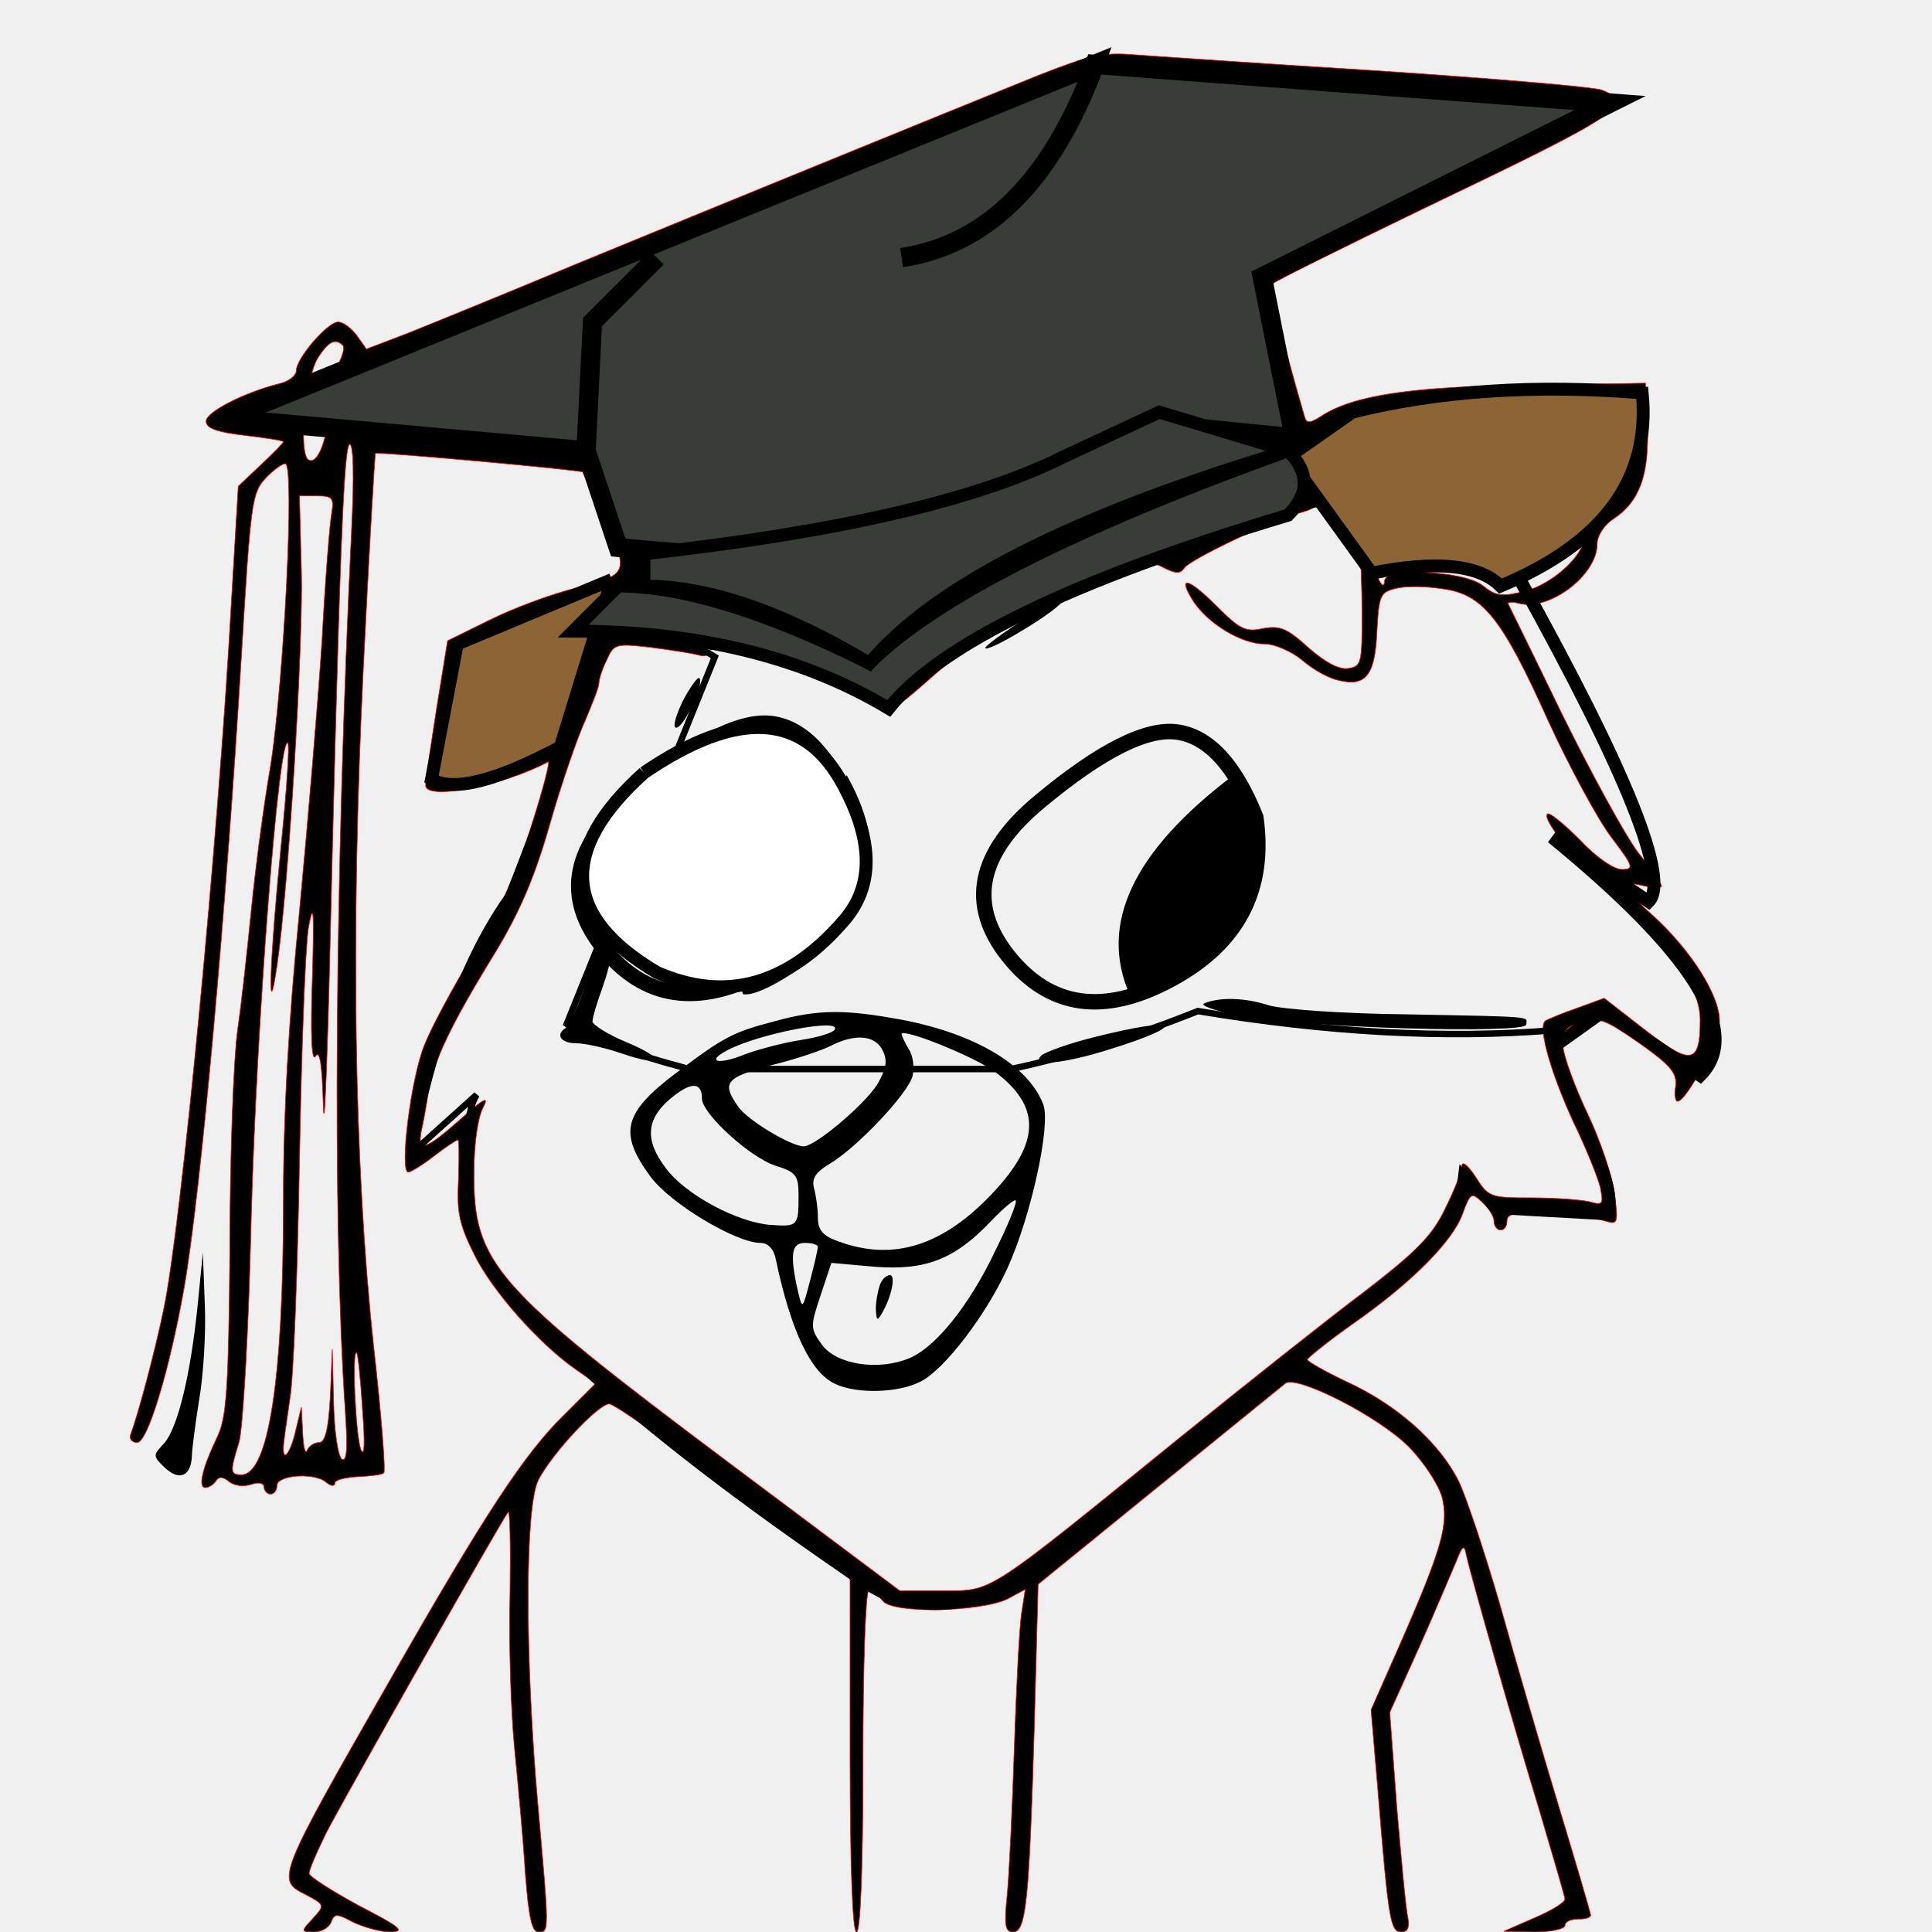
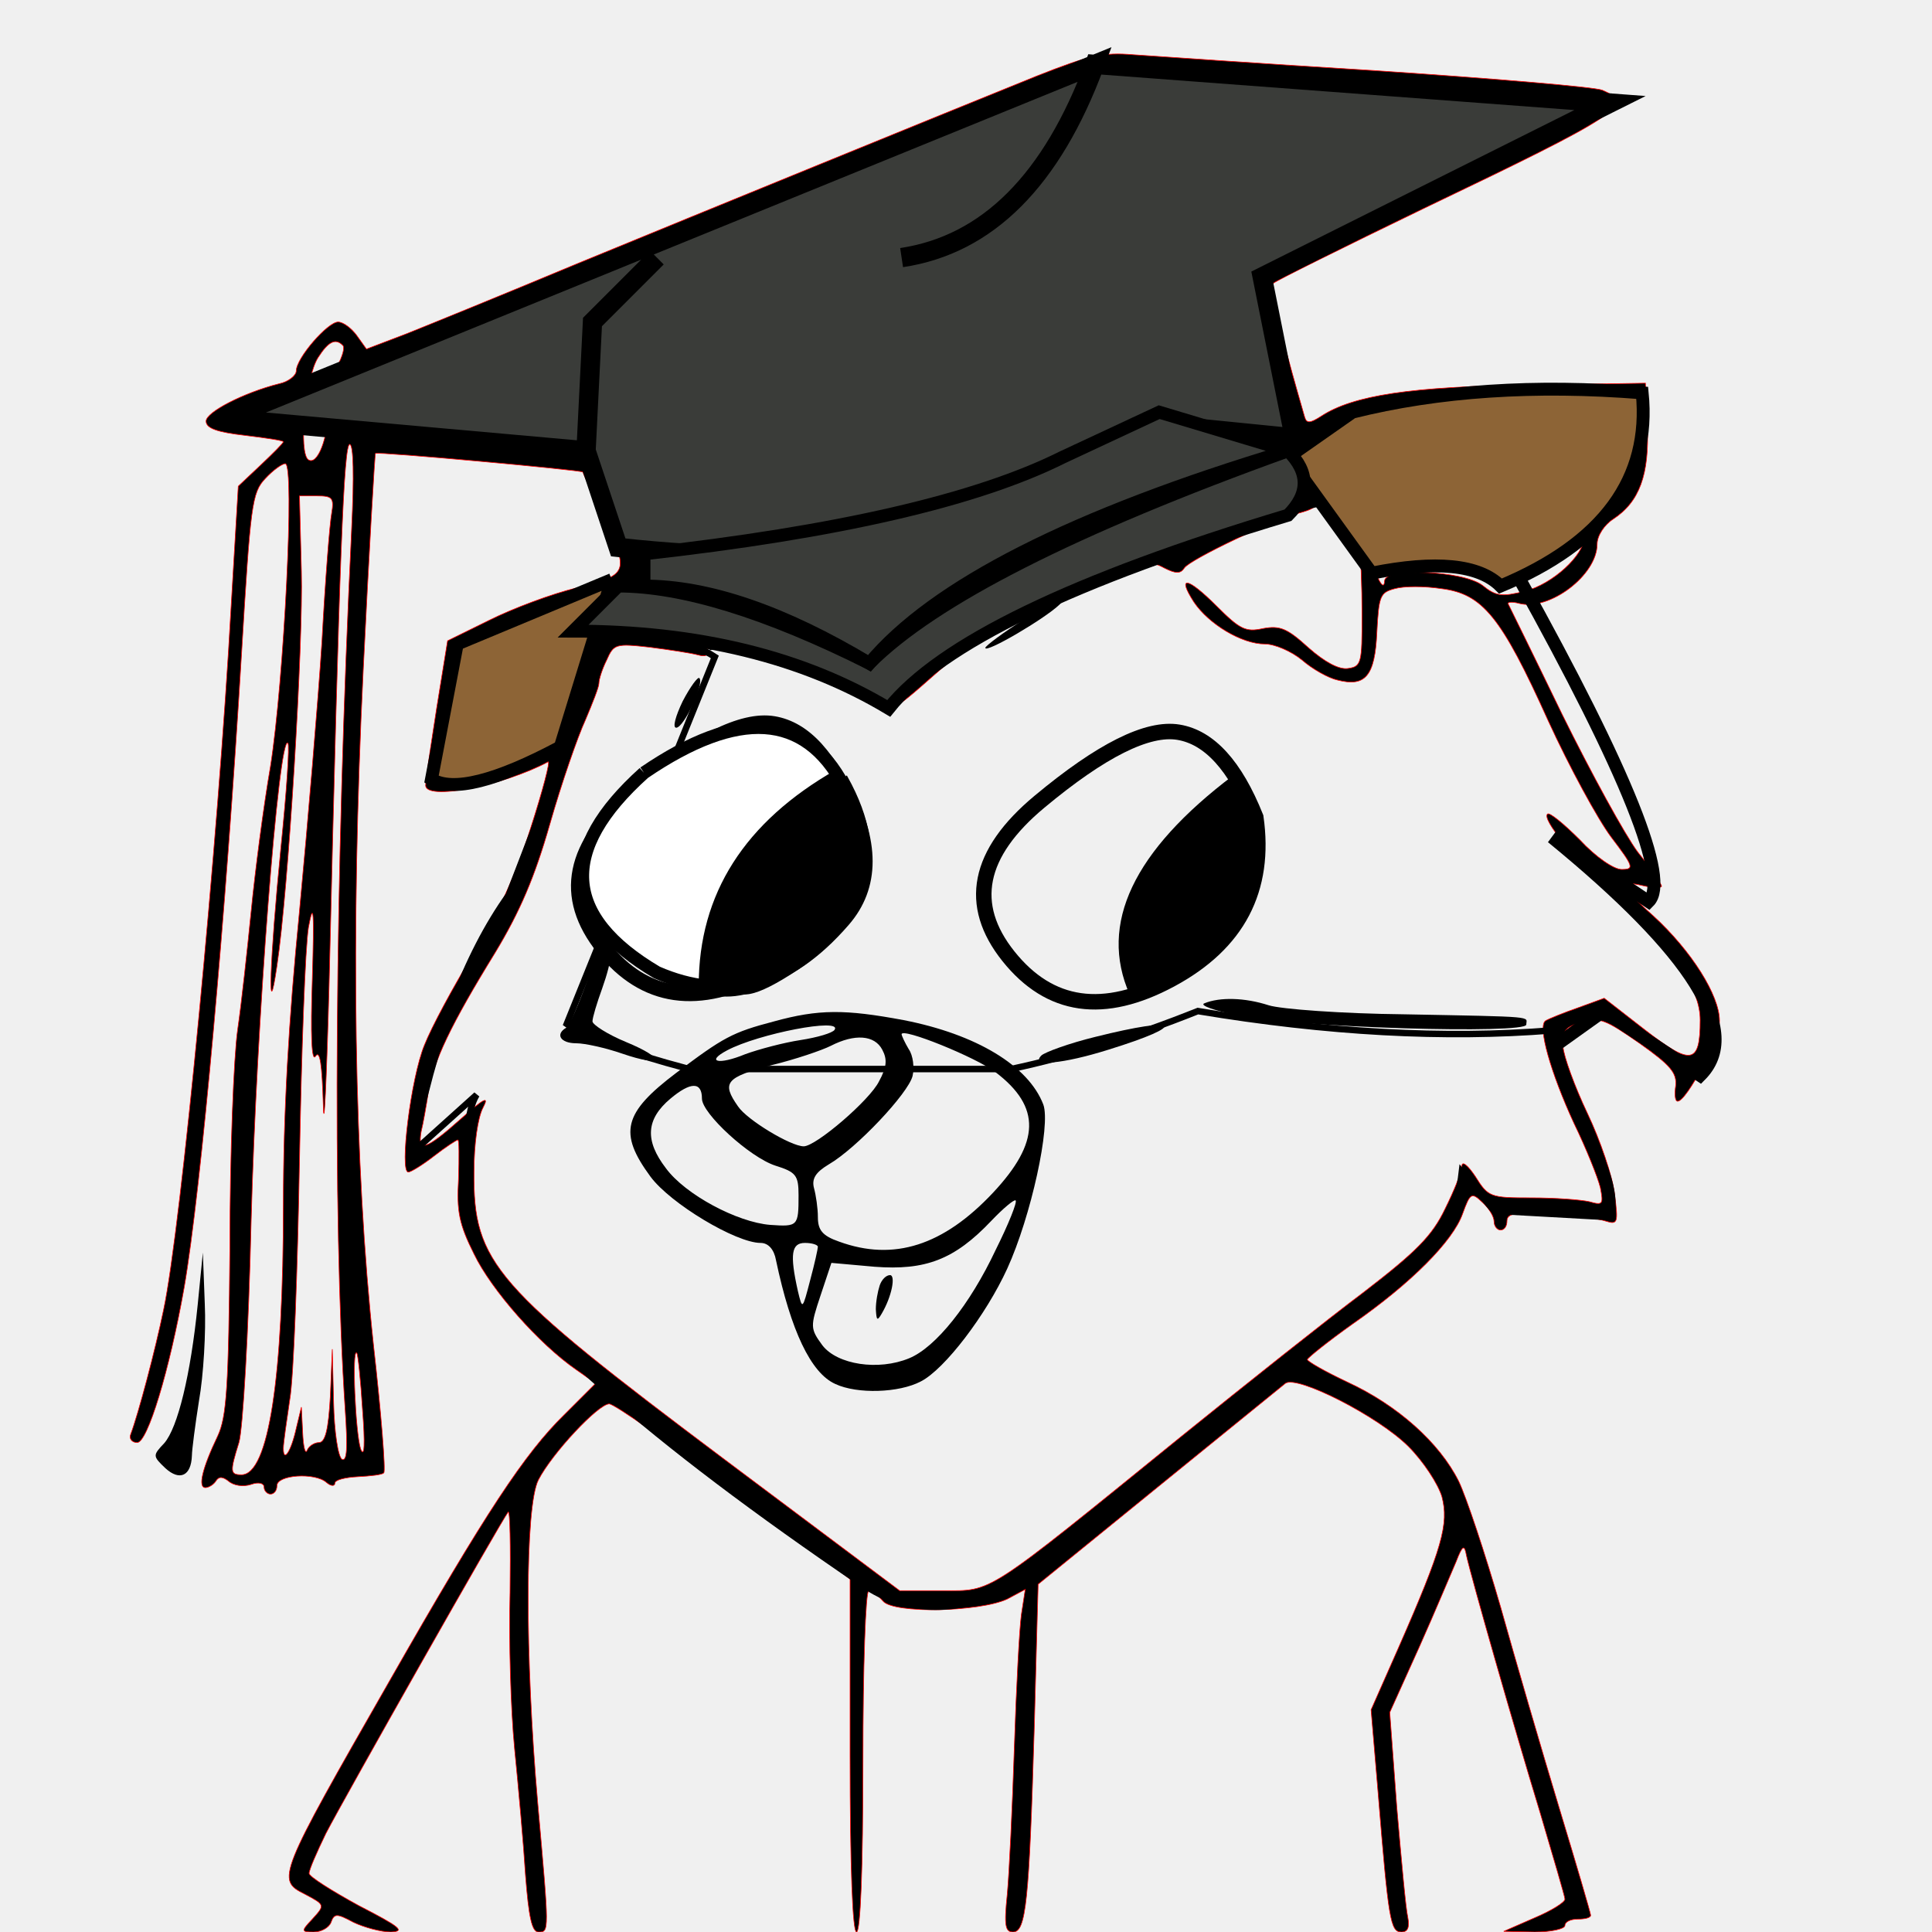
<svg xmlns="http://www.w3.org/2000/svg" version="1.0" width="300pt" height="300pt" viewBox="0 0 300 300" preserveAspectRatio="xMidYMid meet">
  <g transform="translate(0,300) scale(0.1,-0.1)" fill="#000000" stroke="none">
    <path stroke="red" d="M1610 2882 c-163 -66 -506 -206 -715 -292 -110 -46 -228 -94 -263 -108 l-63 -24 -15 21 c-8 11 -21 21 -29 21 -16 0 -65 -56 -65 -76 0 -7 -12 -17 -27 -20 -55 -14 -113 -44 -113 -58 0 -11 17 -17 60 -22 33 -4 60 -8 60 -10 0 -2 -16 -18 -35 -36 l-35 -33 -11 -185 c-20 -362 -78 -968 -105 -1094 -13 -63 -39 -161 -51 -193 -3 -7 2 -13 10 -13 16 0 50 111 73 241 26 150 65 583 89 983 14 232 16 251 37 273 12 13 26 23 31 23 15 0 -2 -337 -23 -470 -11 -63 -24 -164 -30 -225 -6 -60 -15 -143 -21 -184 -6 -41 -12 -192 -12 -335 -2 -221 -5 -266 -19 -296 -24 -50 -31 -80 -19 -80 5 0 13 5 16 10 5 8 11 7 20 0 8 -7 23 -9 35 -5 11 4 20 2 20 -4 0 -6 5 -11 10 -11 6 0 10 6 10 13 0 17 59 21 77 5 7 -6 13 -6 13 -1 0 5 16 9 36 10 19 1 38 3 40 6 3 3 -4 92 -16 198 -30 279 -36 638 -16 1048 9 184 18 336 19 337 3 3 321 -26 322 -29 0 -1 14 -31 30 -66 43 -91 42 -93 -40 -114 -38 -9 -99 -32 -135 -50 l-65 -32 -17 -105 c-9 -58 -17 -111 -17 -119 -2 -25 121 -1 190 36 4 2 -8 -44 -27 -103 -23 -73 -52 -136 -90 -197 -30 -49 -64 -112 -75 -140 -21 -51 -39 -197 -25 -197 4 0 22 11 40 25 18 14 35 25 37 25 2 0 2 -27 1 -61 -3 -50 1 -70 24 -116 27 -56 101 -140 159 -180 l30 -21 -49 -49 c-61 -60 -121 -150 -271 -413 -174 -304 -176 -309 -132 -331 32 -17 32 -17 12 -39 -18 -19 -17 -20 2 -20 12 0 24 7 27 15 5 14 9 14 35 0 17 -8 43 -15 58 -15 23 1 14 8 -50 41 -42 23 -77 45 -77 50 0 6 12 33 26 62 29 56 273 487 283 499 3 4 4 -52 3 -125 -2 -73 1 -181 7 -242 6 -60 14 -149 17 -197 5 -65 10 -88 20 -88 17 0 17 -2 -1 200 -20 228 -20 461 1 502 21 41 93 118 110 118 8 0 95 -61 194 -136 l180 -136 0 -274 c0 -176 4 -274 10 -274 6 0 10 95 10 265 0 146 4 265 9 265 5 0 14 -7 22 -16 16 -20 150 -17 193 3 l28 15 -6 -39 c-3 -21 -8 -114 -11 -208 -3 -93 -8 -196 -11 -227 -5 -48 -3 -58 9 -58 20 0 25 45 33 317 l6 223 187 152 c102 83 191 155 197 160 18 13 144 -51 191 -98 23 -23 46 -58 52 -78 11 -42 1 -79 -68 -236 l-42 -95 11 -130 c16 -196 19 -215 36 -215 10 0 13 7 10 23 -3 12 -10 89 -17 170 l-11 148 46 102 c25 56 50 116 57 132 10 26 13 27 16 10 8 -36 74 -267 114 -398 21 -71 39 -132 39 -136 0 -5 -21 -18 -47 -29 l-48 -21 48 -1 c26 0 47 5 47 10 0 6 9 10 20 10 11 0 20 2 20 6 0 3 -22 78 -49 167 -27 89 -68 230 -91 312 -24 83 -53 170 -65 195 -30 60 -95 118 -173 154 -34 16 -62 32 -62 35 1 3 32 28 70 55 92 64 156 129 171 171 12 33 14 34 31 18 10 -9 18 -22 18 -30 0 -7 5 -13 10 -13 6 0 10 6 10 14 0 12 13 14 67 11 36 -3 75 -7 86 -11 19 -6 20 -3 14 42 -3 27 -22 83 -42 125 -20 42 -37 89 -38 104 -2 24 3 30 29 38 27 8 37 4 90 -33 48 -34 58 -46 56 -66 -2 -13 -1 -24 3 -24 14 0 65 97 65 125 0 39 -43 108 -103 163 -26 23 -47 45 -47 48 0 3 14 3 30 -1 17 -4 30 -4 30 -1 0 3 -16 27 -37 53 -20 27 -72 122 -117 213 -44 91 -82 168 -84 172 -2 3 6 4 17 1 47 -12 121 44 121 92 0 13 11 30 25 39 41 27 56 69 53 144 l-3 67 -180 -3 c-183 -2 -274 -16 -323 -48 -17 -11 -23 -12 -26 -2 -2 7 -16 55 -30 107 -15 52 -24 97 -19 101 4 4 109 56 233 116 305 146 330 162 278 184 -13 5 -169 18 -348 30 -179 11 -350 23 -380 25 -47 4 -69 -1 -150 -33z m67 -84 c-56 -79 -81 -102 -187 -172 -47 -31 -81 -56 -76 -56 4 0 36 13 71 30 77 37 149 100 217 192 l52 70 65 -6 c37 -3 111 -9 166 -12 348 -23 439 -31 420 -39 -11 -4 -120 -57 -242 -116 -170 -82 -223 -112 -223 -126 0 -10 14 -63 30 -118 16 -55 30 -103 30 -107 0 -4 -51 -8 -112 -10 -113 -4 -113 -4 -283 -72 -154 -61 -183 -69 -305 -86 -74 -10 -172 -21 -217 -25 l-81 -7 -35 75 c-19 41 -38 77 -43 80 -5 3 -9 46 -8 96 l1 90 39 44 c21 24 55 51 74 59 19 9 172 71 340 138 168 68 314 129 324 136 35 24 30 6 -17 -58z m-747 -275 c-51 -45 -52 -47 -45 -89 3 -25 1 -61 -6 -85 l-13 -41 -60 5 c-34 4 -100 9 -148 13 l-88 7 0 28 c0 34 2 35 195 114 77 31 156 65 175 76 19 10 37 18 39 19 2 0 -20 -21 -49 -47z m-398 -59 c4 -3 0 -17 -8 -32 -8 -15 -14 -44 -14 -64 0 -48 -17 -91 -31 -82 -16 10 -5 128 15 159 16 25 27 30 38 19z m36 -48 c-12 -9 -18 -27 -18 -52 0 -22 -4 -34 -9 -28 -14 15 -1 82 18 87 26 7 27 7 9 -7z m1967 -87 c0 -70 -22 -104 -83 -131 -39 -18 -56 -20 -121 -13 -42 5 -110 8 -151 9 l-75 1 5 -35 c3 -19 5 -71 5 -115 0 -75 -1 -80 -22 -83 -14 -2 -36 10 -61 32 -33 30 -44 35 -71 30 -27 -6 -36 -1 -72 35 -45 45 -62 48 -35 6 23 -34 74 -65 110 -65 15 0 41 -11 58 -25 16 -14 41 -28 55 -31 43 -11 58 6 61 74 3 57 5 62 28 68 14 4 46 4 72 0 64 -8 93 -43 166 -205 33 -72 77 -153 98 -181 35 -46 36 -50 16 -50 -12 0 -40 19 -65 46 -25 25 -47 43 -50 40 -9 -8 40 -68 104 -128 96 -91 133 -144 133 -192 0 -69 -14 -71 -86 -15 l-63 49 -41 -15 c-23 -8 -45 -17 -50 -20 -13 -8 8 -81 44 -159 19 -39 37 -84 41 -100 5 -26 4 -28 -17 -22 -13 3 -53 6 -90 6 -64 0 -67 1 -87 33 -12 18 -21 25 -21 16 0 -8 -12 -38 -26 -66 -20 -42 -45 -67 -127 -130 -56 -42 -183 -143 -282 -223 -308 -250 -293 -240 -371 -240 l-67 0 -271 203 c-360 270 -391 306 -390 447 0 44 6 85 14 100 10 19 2 15 -35 -18 -54 -48 -67 -52 -61 -19 3 12 8 40 11 61 8 48 35 105 104 217 38 63 61 116 85 200 18 63 43 135 55 161 11 26 21 51 21 57 0 6 5 22 12 36 11 25 14 26 67 20 31 -4 64 -9 75 -12 11 -3 16 -1 12 5 -4 6 9 8 36 5 91 -10 140 -26 191 -64 58 -44 49 -46 139 33 71 61 213 149 224 138 5 -5 28 -1 54 11 37 17 48 18 68 7 18 -9 25 -9 31 0 8 13 142 77 184 87 21 6 27 13 27 36 0 17 -8 33 -20 42 -16 11 -18 16 -8 24 24 19 93 51 128 58 36 8 290 23 350 21 l35 -1 0 -56z m-1989 -151 c-26 -536 -30 -1071 -10 -1367 4 -59 3 -81 -5 -77 -6 4 -12 42 -13 89 l-2 82 -3 -72 c-3 -54 -8 -73 -18 -73 -7 0 -16 -6 -18 -12 -3 -7 -6 5 -7 27 l-2 40 -8 -33 c-8 -36 -20 -54 -20 -31 0 8 5 42 10 76 6 34 12 201 15 370 3 169 9 333 14 363 8 43 9 26 6 -80 -3 -88 -1 -130 5 -120 7 10 10 -13 12 -75 1 -49 5 34 9 185 16 672 23 840 32 840 6 0 7 -49 3 -132z m1441 115 c-4 -3 -49 -17 -99 -30 -125 -31 -370 -153 -460 -227 l-67 -56 -33 20 c-44 25 -191 67 -267 76 -42 4 -61 11 -61 20 0 10 14 14 48 14 26 0 126 11 222 24 161 22 186 28 318 80 78 30 155 62 170 70 19 11 59 15 131 16 57 0 101 -3 98 -7z m30 -56 c-3 -8 -18 -18 -34 -21 -15 -4 -57 -21 -92 -38 -41 -19 -66 -27 -73 -20 -6 6 -30 -1 -69 -19 -65 -32 -73 -34 -64 -19 25 41 -183 -82 -267 -158 -37 -34 -58 -38 -41 -9 48 84 406 266 608 309 25 6 39 -6 32 -25z m-1502 -34 c-3 -16 -10 -104 -15 -198 -6 -93 -22 -282 -35 -420 -17 -172 -25 -314 -25 -455 0 -270 -23 -420 -65 -420 -18 0 -18 5 -4 50 6 20 15 169 19 345 8 305 43 756 57 741 3 -2 -2 -76 -11 -164 -17 -171 -21 -285 -6 -182 18 119 41 501 38 613 l-3 117 27 0 c24 0 27 -3 23 -27z m1831 -39 c46 -4 79 -2 93 5 17 10 21 9 21 -3 0 -28 -49 -73 -92 -84 -36 -9 -45 -8 -66 9 -30 23 -152 28 -152 7 -1 -21 -17 13 -24 51 l-6 33 78 -6 c42 -3 109 -8 148 -12z m-1428 -111 c-42 -17 -54 -53 -18 -53 11 0 20 -2 20 -4 0 -11 -45 -123 -54 -135 -27 -35 -177 -81 -176 -53 1 4 6 45 13 92 12 80 15 85 46 104 48 28 151 65 181 65 21 0 19 -2 -12 -16z m182 -8 c134 -28 218 -56 242 -83 23 -25 14 -23 -32 8 -45 30 -163 52 -290 54 -120 1 -134 6 -70 24 50 14 66 14 150 -3z m-537 -1235 c4 -52 3 -75 -3 -60 -8 24 -14 158 -6 149 2 -2 6 -42 9 -89z" />
    <path d="M1593 2040 c-35 -22 -63 -43 -63 -46 0 -9 92 45 115 67 29 28 17 23 -52 -21z" />
    <path d="M1060 1911 c-11 -23 -16 -41 -10 -41 12 0 44 69 36 77 -2 3 -14 -13 -26 -36z" />
    <g id="right_eye">
      <path stroke="black" stroke-width="24" fill="none" d="M 1950 1731 q -48 120 -120 132 t -216 -108 t -48 -240 t 252 -36 t 132 252 z" />
      <path d="M 1915 1796 Q 1682 1620 1754 1456 Q 1773 1454 1815 1479 Q 2023 1603 1916 1794 z" />
    </g>
    <g id="left_eye">
      <path stroke="black" stroke-width="24" fill="none" d="M 1321 1744 q -48 120 -120 132 t -216 -108 t -48 -240 t 252 -36 t 132 252 z" />
      <path d="M 1315 1796 q -233 -176 -161 -340 q 19 -2 61 23 q 208 124 101 315 z" />
    </g>
    <path d="M911 1475 c-13 -36 -27 -68 -32 -71 -17 -10 -9 -24 16 -24 13 0 45 -7 71 -16 64 -22 69 -8 6 18 -29 12 -52 27 -52 32 0 6 7 29 15 51 16 45 19 75 7 75 -5 0 -19 -29 -31 -65z" />
    <path d="M1870 1442 c-8 -3 17 -12 55 -19 91 -19 445 -29 445 -14 0 13 20 12 -190 16 -96 1 -191 8 -210 14 -37 12 -76 13 -100 3z" />
    <path d="M1202 1414 c-65 -17 -79 -25 -152 -80 -82 -62 -90 -93 -40 -161 31 -42 133 -103 171 -103 12 0 21 -10 24 -27 23 -109 54 -175 92 -192 34 -16 99 -14 133 4 37 19 101 103 134 175 37 81 68 223 56 255 -23 60 -104 109 -217 131 -91 17 -132 17 -201 -2z m94 -13 c-3 -5 -27 -12 -53 -16 -26 -4 -64 -14 -86 -22 -41 -17 -62 -12 -28 6 49 26 179 51 167 32z m250 -66 c71 -54 69 -109 -4 -187 -77 -82 -154 -107 -239 -76 -26 9 -33 18 -33 38 0 14 -3 34 -6 45 -4 15 3 25 23 37 43 25 123 110 130 137 3 13 1 32 -6 42 -6 10 -11 21 -11 23 0 11 116 -36 146 -59z m-176 35 c8 -15 7 -27 -5 -49 -14 -29 -98 -101 -117 -101 -20 0 -88 41 -102 62 -26 37 -19 45 52 64 37 9 78 23 92 30 37 19 68 17 80 -6z m-280 -76 c0 -23 74 -91 114 -104 32 -10 36 -15 36 -46 0 -48 -1 -49 -44 -46 -51 4 -132 47 -162 88 -33 43 -31 76 7 108 31 26 49 27 49 0z m456 -235 c-40 -85 -93 -151 -134 -168 -48 -20 -112 -10 -135 20 -19 26 -19 29 -3 77 l17 51 67 -6 c79 -6 124 11 181 71 19 20 36 34 38 32 3 -2 -11 -37 -31 -77z m-276 5 c0 -3 -5 -26 -12 -52 -12 -46 -12 -46 -19 -17 -13 58 -10 75 11 75 11 0 20 -3 20 -6z" />
    <path d="M1366 1004 c-3 -9 -6 -25 -6 -37 1 -17 2 -19 9 -7 16 27 22 60 13 60 -6 0 -13 -7 -16 -16z" />
    <path d="M1701 1390 c-41 -10 -79 -24 -84 -29 -18 -18 34 -13 104 9 126 39 112 53 -20 20z" />
    <path d="M307 974 c-11 -109 -31 -191 -52 -215 -18 -19 -18 -20 2 -39 22 -20 40 -12 41 20 0 8 5 47 11 85 7 39 11 107 9 150 l-3 80 -8 -81z" />
  </g>
  <g id="head">
    <path id="outer_bottom" stroke-width="1" stroke="black" fill="none" d="M94 100 l -15 39 q -10 14 -15 40 l 10 -9 q -3 5 0 23 q 10 19 60 53 q 10 7 25 0 q 50 -40 60 -50 q 7 -5 8 -14 l 5 6 l 18 1 q 2 -5 -7 -20 l -2 -9 q -25 2 -55 -3 q -15 6 -29 9 l -50 0 q -15 -4 -19 -7 l 23 -57 Q 105 98 94 100" />
    <path id="inner_color" stroke-width="1" stroke="none" fill="none" d="M110 100 q -10 35 -20 60 q 15 4 19 7 l 50 0 q 14 -4 29 -9 q 27 2 55 3 l 5 -5 l 15 10 q 10 -10 -23 -37 l 15 10 q 5 -5 -20 -50 l -20 -15 L 110 100" />
    <path id="inner_border" stroke-width="2" stroke="black" fill="none" d="M242 162 l 7 -5 l 15 10 q 10 -10 -23 -37 l 15 10 q 5 -5 -20 -50 l -20 -15 L 110 100" />
    <path id="left_ear" stroke-width="2" stroke="black" fill="#8D6436" d="M95 90 l -24 10 l -4 21 q 5 3 20 -5 L 95 90" />
    <path id="right_ear" stroke-width="2" stroke="black" fill="#8D6436" d="M200 71 l 10 -7 q 20 -5 45 -3 q 2 20 -22 30 q -5 -5 -20 -2 L 200 71" />
    <g id="left_eye">
      <path stroke="black" stroke-width="2" fill="white" d="M 100 120 q -20 18 2 31 q 16 7 29 -8 q 7 -8 0 -21 q -9 -17 -31 -2" />
+       <path stroke="black" fill="black" d="M 109 153 q 0 -21 21 -33 q 8 15 1 23 q -14 15 -23 10" />
    </g>
  </g>
  <g id="hat">
    <path id="outer_shape" stroke-width="3" stroke="black" fill="#3A3C39" d="M35 65 l 135 -55 q -10 27 -30 30 q 20 -3 30 -30 l 80 6 l -54 27 l 5 25 l -20 -2 l -20 9 q -20 15 -65 10 l -5 -15 l 1 -20 l 10 -10 l -10 10 l -1 20 L35 65z" />
    <path id="lower_thing_2" stroke="black" stroke-width="2" fill="#3A3C39" d="M200 70 q 5 5 0 10 q -50 15 -62 30 q -20 -12 -49 -12 l 7 -7 q 15 0 39 12 q 15 -15 65 -33" />
    <path id="lower_thing" stroke="black" stroke-width="2" fill="#3A3C39" d="M200 70 q -50 15 -65 33 q -20 -12 -35 -12 l 0 -5 q 45 -5 65 -15 l 15 -7 L 200 70" />
  </g>
</svg>
